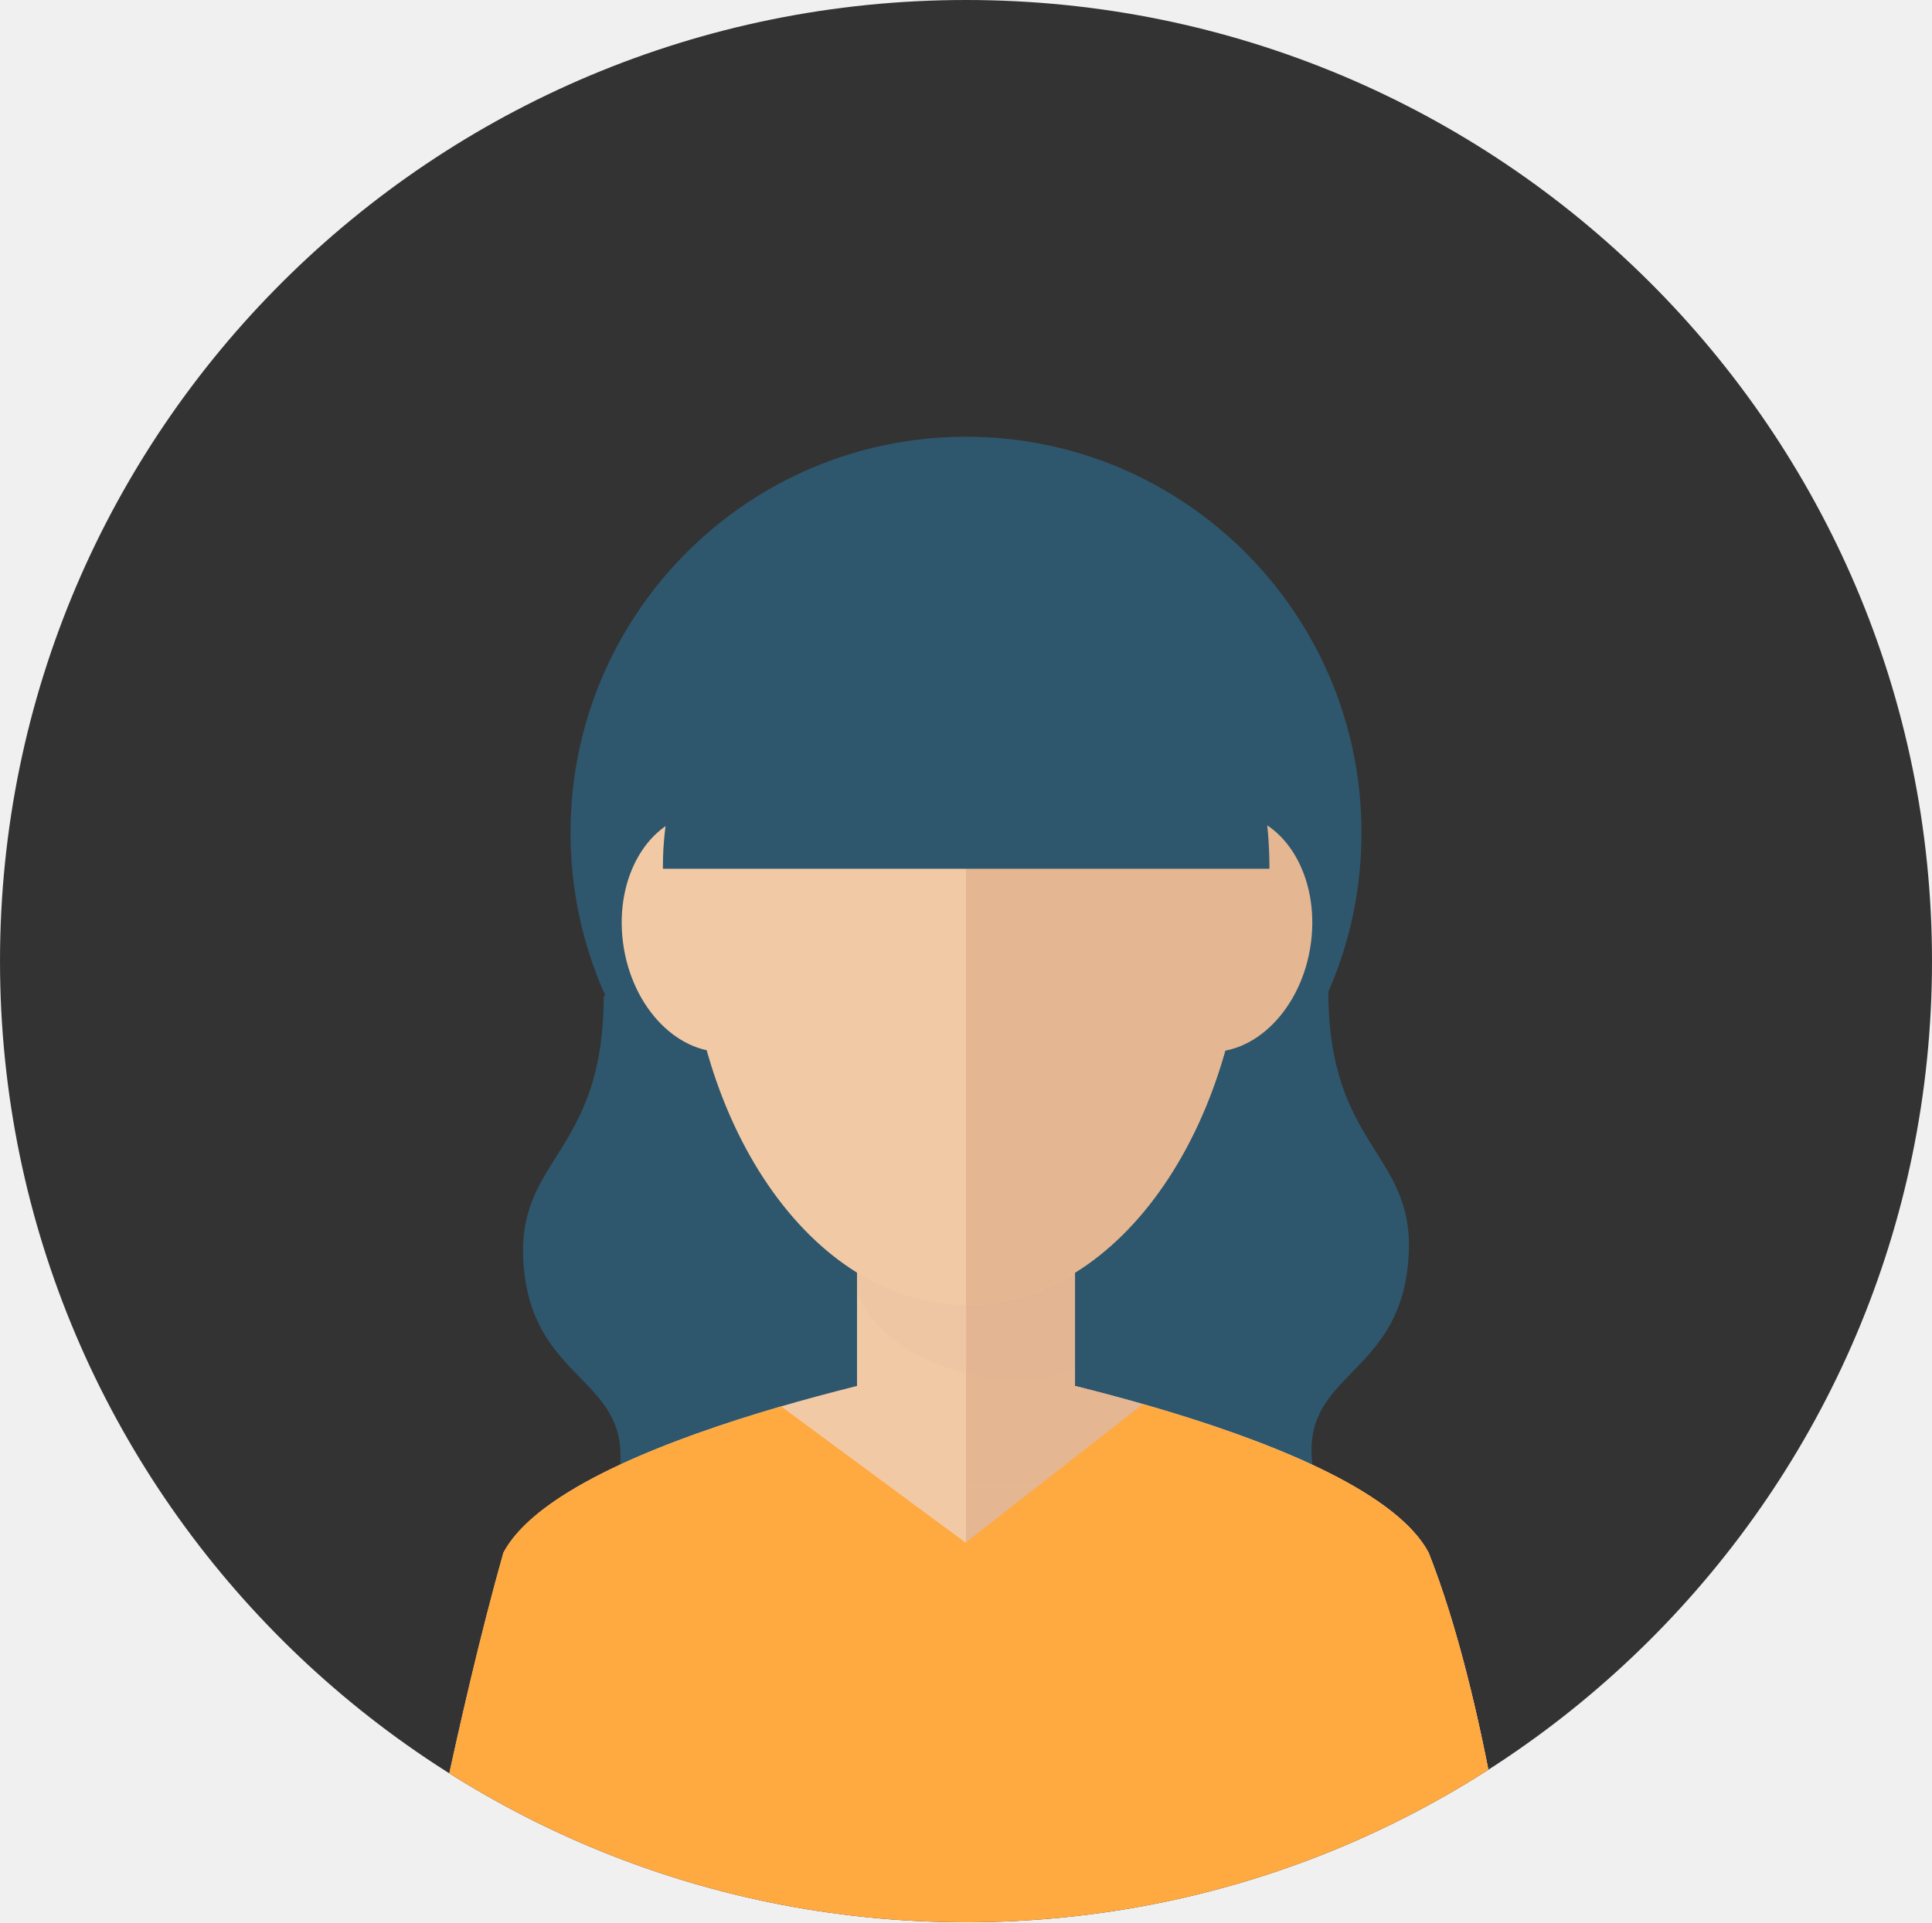
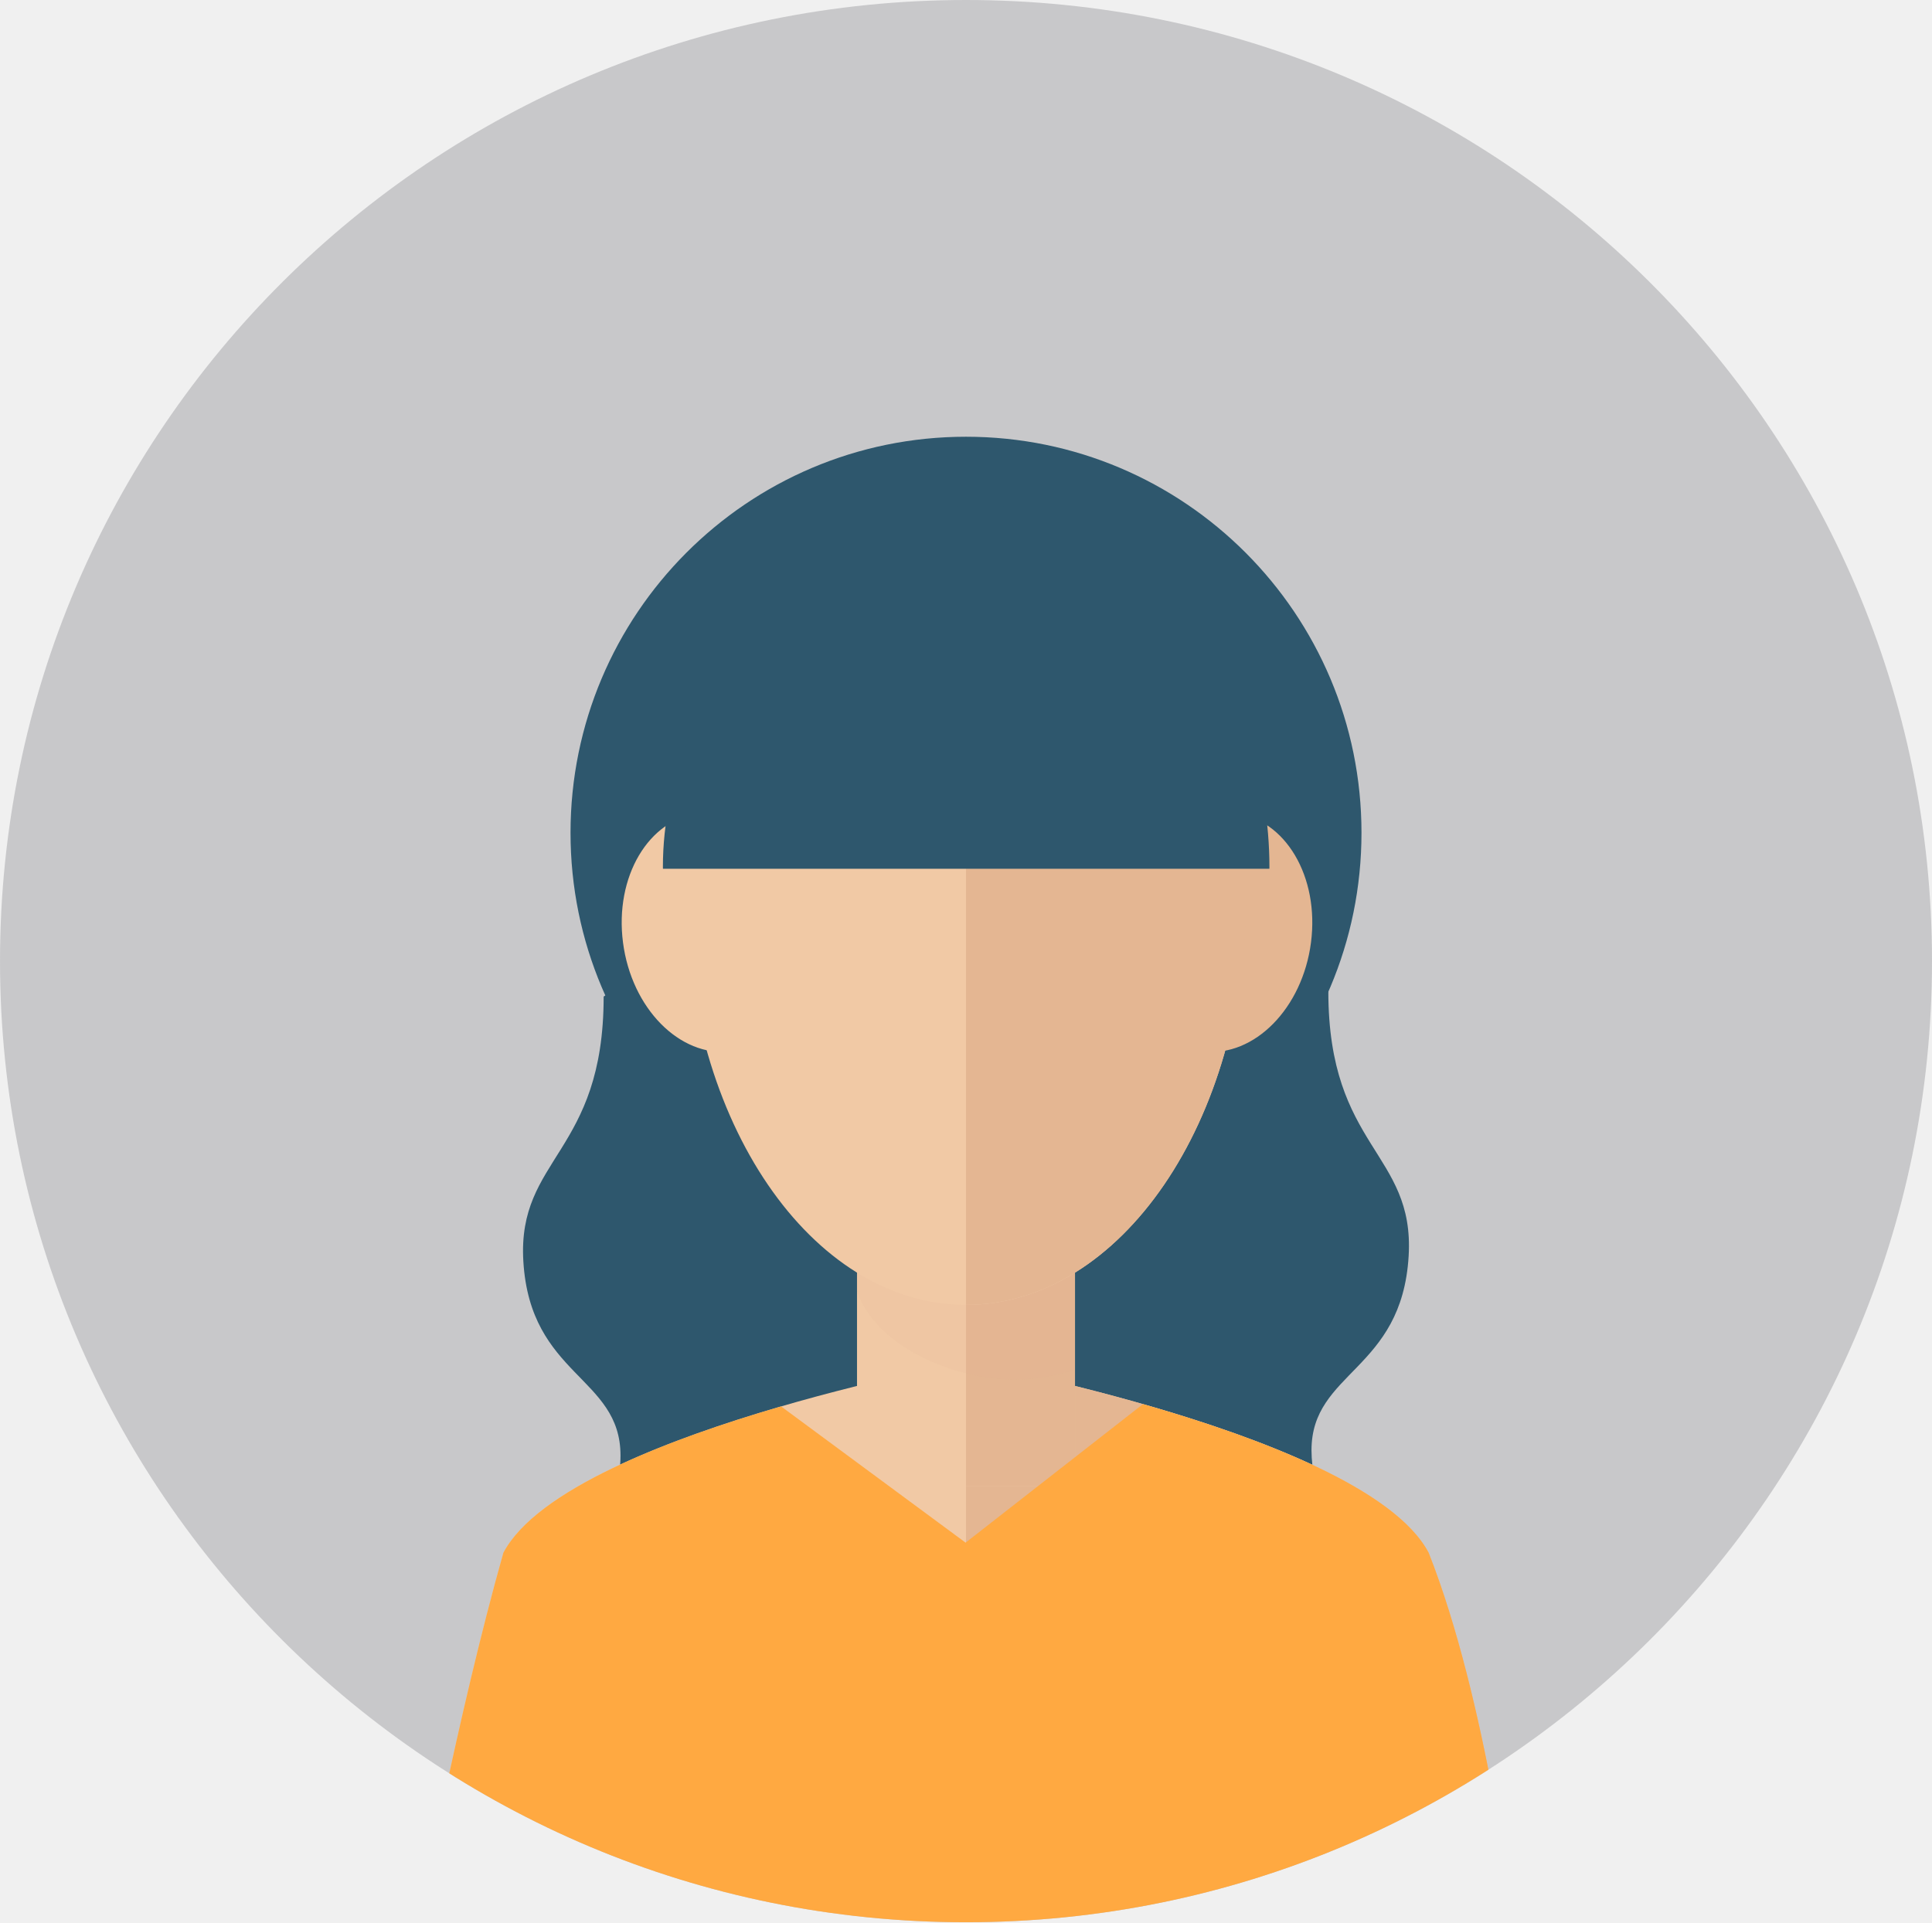
<svg xmlns="http://www.w3.org/2000/svg" width="209" height="208" viewBox="0 0 209 208" fill="none">
-   <g clip-path="url(#clip0_1_78)">
-     <path d="M104.501 207.999C162.214 207.999 209 161.437 209 103.999C209 46.562 162.214 0 104.501 0C46.787 0 0.001 46.562 0.001 103.999C0.001 161.437 46.787 207.999 104.501 207.999Z" fill="#333333" />
-     <mask id="mask0_1_78" style="mask-type:luminance" maskUnits="userSpaceOnUse" x="0" y="0" width="209" height="208">
-       <path d="M104.501 207.999C162.214 207.999 209 161.437 209 103.999C209 46.562 162.214 0 104.501 0C46.787 0 0.001 46.562 0.001 103.999C0.001 161.437 46.787 207.999 104.501 207.999Z" fill="white" />
-     </mask>
-     <g mask="url(#mask0_1_78)">
-       <path d="M65.302 107.835C65.302 124.8 55.948 125.238 56.614 136.472C57.354 148.913 67.125 148.942 67.125 157.495C67.125 166.045 58.14 175.632 66.1 184.84C101.1 184.84 104.515 184.84 104.515 184.84V81.096L65.302 107.835Z" fill="#2E576D" />
-       <path d="M143.697 107.274C143.697 124.239 153.052 124.677 152.385 135.911C151.646 148.351 141.875 148.38 141.875 156.933C141.875 165.483 150.859 175.07 142.9 184.278C107.899 184.278 104.483 184.278 104.483 184.278V80.536L143.697 107.274Z" fill="#2E576D" />
-       <path d="M104.501 132.968C128.129 132.968 147.283 113.781 147.283 90.113C147.283 66.445 128.129 47.258 104.501 47.258C80.873 47.258 61.718 66.445 61.718 90.113C61.718 113.781 80.873 132.968 104.501 132.968Z" fill="#2E576D" />
-       <path d="M154.546 168.011C147.81 155.321 104.501 147.357 104.501 147.357C104.501 147.357 61.192 155.321 54.456 168.011C49.476 185.623 45.312 208 45.312 208H104.501H163.69C163.69 208 160.876 184.007 154.546 168.011Z" fill="#F1C9A5" />
-       <path d="M104.501 147.357C104.501 147.357 147.81 155.321 154.546 168.011C160.878 184.007 163.69 208 163.69 208H104.501V147.357Z" fill="#E4B692" />
-       <path d="M116.291 121.556H92.71V160.831H116.291V121.556Z" fill="#F1C9A5" />
-       <path d="M116.291 121.556H104.501V160.831H116.291V121.556Z" fill="#E4B692" />
-       <path opacity="0.1" d="M92.71 139.755C94.831 145.814 103.389 149.287 109.675 149.287C111.948 149.287 114.162 148.907 116.291 148.213V121.556H92.71V139.755Z" fill="#DDAC8C" />
-       <path d="M134.817 96.774C134.817 72.243 121.244 58.294 104.501 58.294C87.757 58.294 74.184 72.243 74.184 96.774C74.184 121.305 87.757 141.193 104.501 141.193C121.243 141.193 134.817 121.306 134.817 96.774Z" fill="#F1C9A5" />
-       <path d="M130.202 113.782C124.706 113.173 120.996 106.91 121.927 99.8C122.847 92.684 128.051 87.401 133.55 88.006C139.043 88.612 142.747 94.872 141.82 101.988C140.898 109.104 135.698 114.383 130.202 113.782Z" fill="#E4B692" />
-       <path d="M67.396 101.988C66.468 94.872 70.174 88.611 75.664 88.006C81.164 87.401 86.37 92.684 87.293 99.8C88.219 106.91 84.506 113.174 79.015 113.782C73.517 114.383 68.317 109.104 67.396 101.988Z" fill="#F1C9A5" />
-       <path d="M134.817 96.774C134.817 72.243 121.244 58.294 104.501 58.294V141.193C121.243 141.193 134.817 121.306 134.817 96.774Z" fill="#E4B692" />
-       <path d="M137.319 94.005C137.319 93.932 137.323 93.862 137.323 93.79C137.323 74.76 124.378 54.679 106.259 54.679C88.14 54.679 71.711 74.759 71.711 93.788C71.711 93.862 71.716 93.932 71.716 94.004L137.319 94.005Z" fill="#2E576D" />
-       <path d="M163.69 208C163.69 208 160.878 184.007 154.546 168.011C150.852 161.05 136.163 155.518 123.643 151.936L104.456 166.924L84.498 152.183C72.176 155.77 58.065 161.211 54.456 168.013C49.476 185.624 45.312 208.001 45.312 208.001H104.501H163.69V208Z" fill="#FFA941" />
-     </g>
+   <path d="M104.501 207.999C162.214 207.999 209 161.437 209 103.999C209 46.562 162.214 0 104.501 0C46.787 0 0.001 46.562 0.001 103.999C0.001 161.437 46.787 207.999 104.501 207.999Z" fill="#C8C8CA" />
+   <mask id="mask0_1_79" style="mask-type:luminance" maskUnits="userSpaceOnUse" x="0" y="0" width="209" height="208">
+     <path d="M104.501 207.999C162.214 207.999 209 161.437 209 103.999C209 46.562 162.214 0 104.501 0C46.787 0 0.001 46.562 0.001 103.999C0.001 161.437 46.787 207.999 104.501 207.999Z" fill="white" />
+   </mask>
+   <g mask="url(#mask0_1_79)">
+     <path d="M65.302 107.835C65.302 124.8 55.948 125.238 56.614 136.472C57.354 148.913 67.125 148.942 67.125 157.495C67.125 166.045 58.14 175.632 66.1 184.84C101.1 184.84 104.515 184.84 104.515 184.84V81.096L65.302 107.835Z" fill="#2E576D" />
+     <path d="M143.697 107.274C143.697 124.239 153.052 124.677 152.385 135.911C151.646 148.351 141.875 148.38 141.875 156.933C141.875 165.483 150.859 175.07 142.9 184.278C107.899 184.278 104.483 184.278 104.483 184.278V80.536L143.697 107.274Z" fill="#2E576D" />
+     <path d="M104.501 132.968C128.129 132.968 147.283 113.781 147.283 90.113C147.283 66.445 128.129 47.258 104.501 47.258C80.873 47.258 61.718 66.445 61.718 90.113C61.718 113.781 80.873 132.968 104.501 132.968Z" fill="#2E576D" />
+     <path d="M154.546 168.011C147.81 155.321 104.501 147.357 104.501 147.357C104.501 147.357 61.192 155.321 54.456 168.011C49.476 185.623 45.312 208 45.312 208H104.501H163.69C163.69 208 160.876 184.007 154.546 168.011Z" fill="#F1C9A5" />
+     <path d="M104.501 147.357C104.501 147.357 147.81 155.321 154.546 168.011C160.878 184.007 163.69 208 163.69 208H104.501V147.357Z" fill="#E4B692" />
+     <path d="M116.291 121.556H92.71V160.831H116.291V121.556Z" fill="#F1C9A5" />
+     <path d="M116.291 121.556H104.501V160.831H116.291V121.556Z" fill="#E4B692" />
+     <path opacity="0.1" d="M92.71 139.755C94.831 145.814 103.389 149.287 109.675 149.287C111.948 149.287 114.162 148.907 116.291 148.213V121.556H92.71V139.755Z" fill="#DDAC8C" />
+     <path d="M134.817 96.774C134.817 72.243 121.244 58.294 104.501 58.294C87.757 58.294 74.184 72.243 74.184 96.774C74.184 121.305 87.757 141.193 104.501 141.193C121.243 141.193 134.817 121.306 134.817 96.774Z" fill="#F1C9A5" />
+     <path d="M130.202 113.782C124.706 113.173 120.996 106.91 121.927 99.8C122.847 92.684 128.051 87.401 133.55 88.006C139.043 88.612 142.747 94.872 141.82 101.988C140.898 109.104 135.698 114.383 130.202 113.782Z" fill="#E4B692" />
+     <path d="M67.396 101.988C66.468 94.872 70.174 88.611 75.664 88.006C81.164 87.401 86.37 92.684 87.293 99.8C88.219 106.91 84.506 113.174 79.015 113.782C73.517 114.383 68.317 109.104 67.396 101.988Z" fill="#F1C9A5" />
+     <path d="M134.817 96.774C134.817 72.243 121.244 58.294 104.501 58.294V141.193C121.243 141.193 134.817 121.306 134.817 96.774Z" fill="#E4B692" />
+     <path d="M137.319 94.005C137.319 93.932 137.323 93.862 137.323 93.79C137.323 74.76 124.378 54.679 106.259 54.679C88.14 54.679 71.711 74.759 71.711 93.788C71.711 93.862 71.716 93.932 71.716 94.004L137.319 94.005Z" fill="#2E576D" />
+     <path d="M163.69 208C163.69 208 160.878 184.007 154.546 168.011C150.852 161.05 136.163 155.518 123.643 151.936L104.456 166.924L84.498 152.183C72.176 155.77 58.065 161.211 54.456 168.013C49.476 185.624 45.312 208.001 45.312 208.001H104.501H163.69V208Z" fill="#FFA941" />
  </g>
-   <defs>
-     <clipPath id="clip0_1_78">
-       <rect width="209" height="208" fill="white" />
-     </clipPath>
-   </defs>
</svg>
